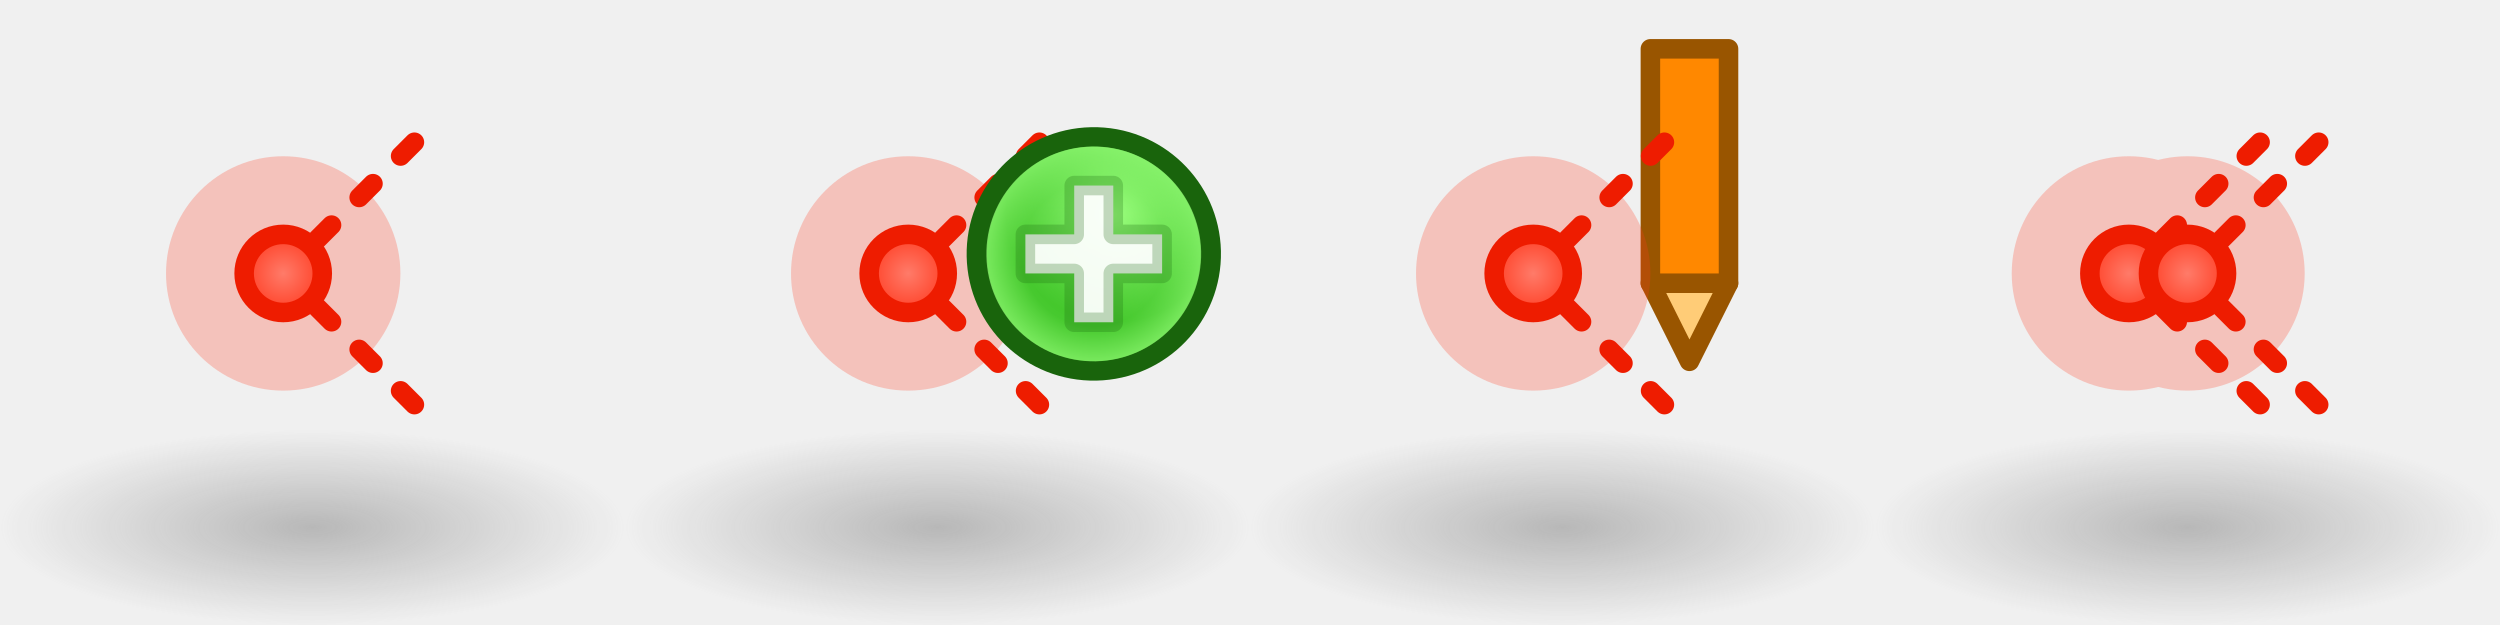
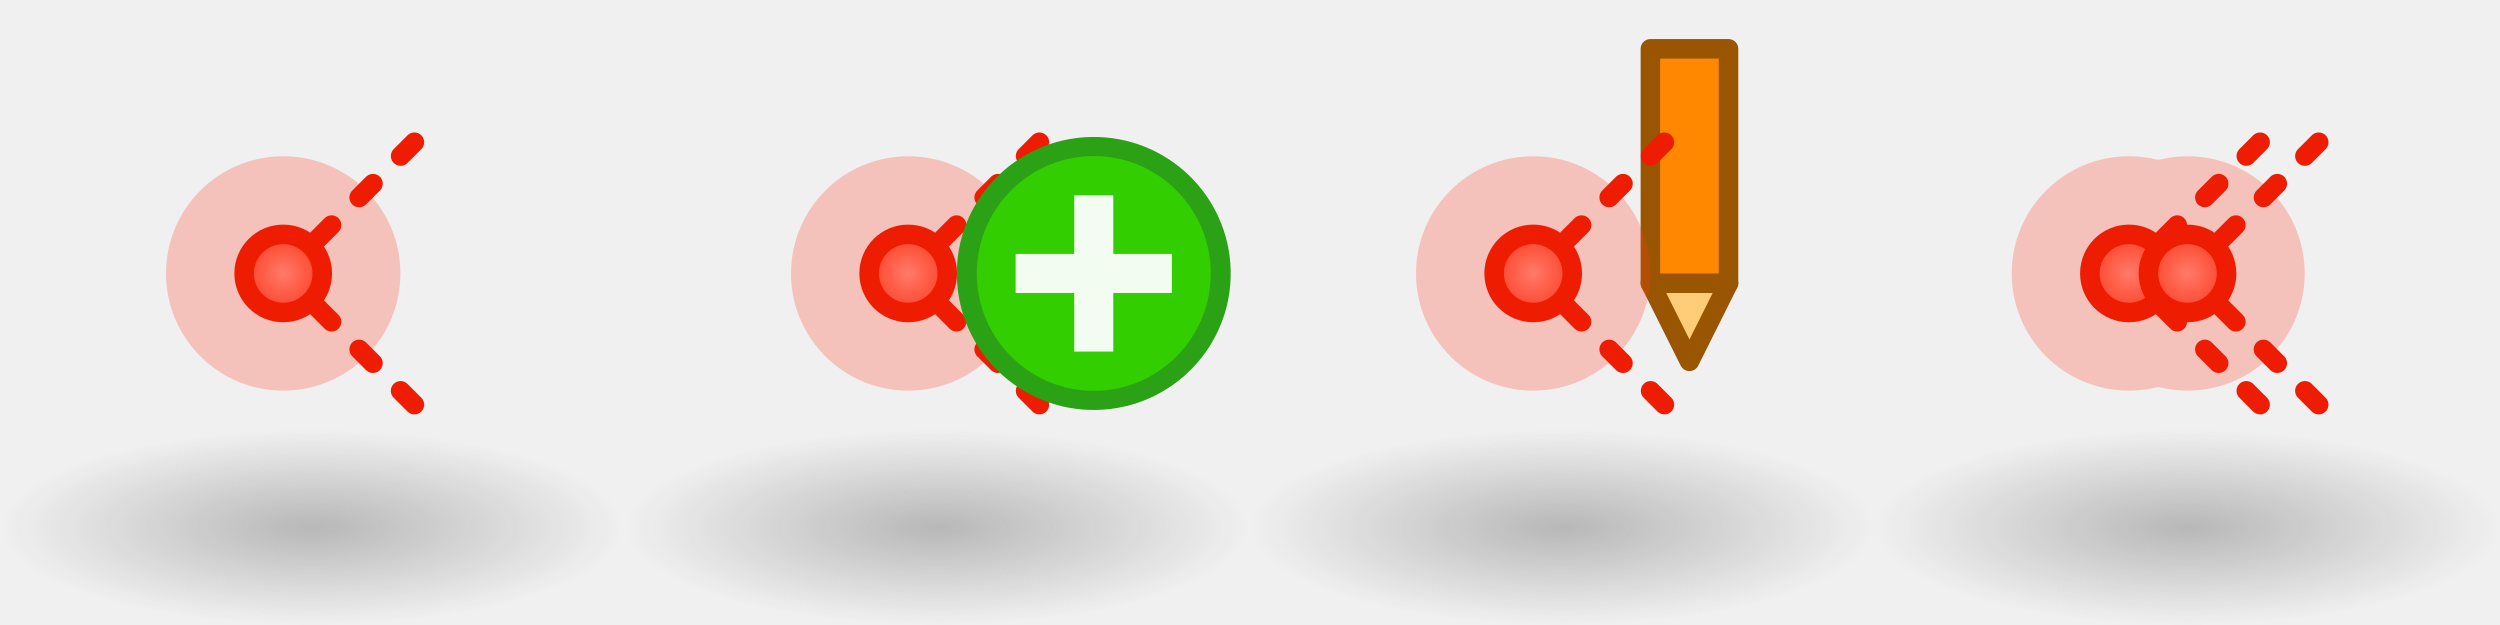
<svg xmlns="http://www.w3.org/2000/svg" xmlns:xlink="http://www.w3.org/1999/xlink" width="128" height="32" id="svg2" version="1.1">
  <defs id="defs4">
    <linearGradient id="linearGradient4424">
      <stop style="stop-color:#ff7b69;stop-opacity:1;" offset="0" id="stop4426" />
      <stop style="stop-color:#ff381d;stop-opacity:1;" offset="1" id="stop4428" />
    </linearGradient>
    <linearGradient id="linearGradient3592-9">
      <stop id="stop3594-6" offset="0" style="stop-color:#777777;stop-opacity:0.467;" />
      <stop id="stop3596-3" offset="1" style="stop-color:#777777;stop-opacity:0;" />
-     </linearGradient>
-     <radialGradient xlink:href="#linearGradient5195-0" id="radialGradient4629" gradientUnits="userSpaceOnUse" gradientTransform="matrix(0.8447221,-1.3923892e-6,1.3343892e-6,0.8814524,446.1461,1.239711)" cx="2873.21" cy="11.074" fx="2873.21" fy="11.074" r="6.25" />
-     <linearGradient id="linearGradient5195-0">
-       <stop id="stop5197-6" offset="0" style="stop-color:#9bff7e;stop-opacity:1;" />
-       <stop id="stop5199-2-2" offset="1" style="stop-color:#2fba18;stop-opacity:1;" />
-     </linearGradient>
-     <radialGradient xlink:href="#linearGradient4073" id="radialGradient4631" gradientUnits="userSpaceOnUse" cx="2889" cy="5.5" fx="2889" fy="5.5" r="5.5" />
-     <linearGradient id="linearGradient4073">
-       <stop id="stop4075" offset="0" style="stop-color:#9bff7e;stop-opacity:0;" />
-       <stop style="stop-color:#9bff7e;stop-opacity:0.224;" offset="0.676" id="stop4081" />
-       <stop id="stop4077" offset="1" style="stop-color:#9bff7e;stop-opacity:0.677;" />
    </linearGradient>
    <radialGradient xlink:href="#linearGradient3592-9" id="radialGradient4598" gradientUnits="userSpaceOnUse" gradientTransform="matrix(1,0,0,0.3125,-2.0009189e-4,1038.925)" cx="16" cy="27" fx="16" fy="27" r="16" />
    <radialGradient xlink:href="#linearGradient4424" id="radialGradient4684" gradientUnits="userSpaceOnUse" cx="12.423" cy="10.69" fx="12.423" fy="10.69" r="3.674" />
    <radialGradient xlink:href="#linearGradient3592-9" id="radialGradient4704" gradientUnits="userSpaceOnUse" gradientTransform="matrix(1,0,0,0.3125,95.9998,1038.925)" cx="16" cy="27" fx="16" fy="27" r="16" />
    <radialGradient xlink:href="#linearGradient4424" id="radialGradient4719" gradientUnits="userSpaceOnUse" cx="12.423" cy="10.69" fx="12.423" fy="10.69" r="3.674" />
    <radialGradient xlink:href="#linearGradient4424" id="radialGradient4721" gradientUnits="userSpaceOnUse" cx="12.423" cy="10.69" fx="12.423" fy="10.69" r="3.674" />
  </defs>
  <g id="layer1" transform="translate(0,-1020.362)">
    <g id="g4729" style="opacity:0.25">
      <path style="fill:#ff381d;fill-opacity:1;stroke:none" id="path4690" d="M 26,14 C 26,19.523 21.523,24 16,24 10.477,24 6,19.523 6,14 6,8.477 10.477,4 16,4 21.523,4 26,8.477 26,14 z" transform="matrix(-0.6,0,0,0.6,118.6,1025.962)" />
      <path transform="matrix(-0.6,0,0,0.6,121.6,1025.962)" d="M 26,14 C 26,19.523 21.523,24 16,24 10.477,24 6,19.523 6,14 6,8.477 10.477,4 16,4 21.523,4 26,8.477 26,14 z" id="path4713" style="fill:#ff381d;fill-opacity:1;stroke:none" />
    </g>
    <use x="0" y="0" xlink:href="#g4628" id="use4634" transform="translate(32,0)" width="128" height="32" />
-     <g id="g5344" transform="translate(-2827.5,19.49995)">
-       <path transform="matrix(1.041751,0,0,0.9983485,-108.6679,1000.884)" d="m 2877.999,12.878 c 0.064,3.313 -2.457,6.053 -5.632,6.12 -3.175,0.067 -5.801,-2.564 -5.865,-5.877 -0.064,-3.313 2.457,-6.053 5.632,-6.12 3.167,-0.067 5.789,2.551 5.865,5.854" id="path5322" style="fill:url(#radialGradient4629);fill-opacity:1;stroke:#19640c;stroke-width:1;stroke-linecap:round;stroke-linejoin:round;stroke-miterlimit:4;stroke-opacity:1;stroke-dasharray:none" />
-       <path transform="translate(-5.5,1008.362)" d="m 2894.499,5.389 c 0.061,3.037 -2.35,5.549 -5.387,5.61 -3.037,0.062 -5.549,-2.35 -5.61,-5.387 -0.061,-3.037 2.35,-5.549 5.387,-5.61 3.029,-0.061 5.537,2.338 5.61,5.367" id="path5334" style="fill:url(#radialGradient4631);fill-opacity:1;stroke:none" />
-       <path id="path5290" d="m 2880,1014.862 0,-2 2.5,0 0,-2.5 2,0 0,2.5 2.5,0 0,2 -2.5,0 0,2.5 -2,0 0,-2.5 z" style="fill:#ffffff;fill-opacity:0.941;stroke:#19640c;stroke-width:1px;stroke-linecap:round;stroke-linejoin:round;stroke-opacity:0.251" />
-     </g>
    <g id="g6242" transform="translate(-68,0)">
      <path id="path3966-4-44" d="m 152.5,1034.862 2,4 2,-4 z" style="fill:#ffcc77;fill-opacity:1;stroke:#995500;stroke-width:1px;stroke-linecap:butt;stroke-linejoin:round;stroke-opacity:1" />
      <path id="path3158-9-6-5" d="m 152.5,1022.862 4,0 0,12 -4,0 z" style="fill:#ff8800;fill-opacity:1;stroke:#995500;stroke-width:1px;stroke-linecap:round;stroke-linejoin:round;stroke-opacity:1" />
    </g>
    <g id="g4628">
      <rect y="1042.362" x="0" height="10" width="32" id="use5170" style="fill:url(#radialGradient4598);fill-opacity:1;fill-rule:evenodd;stroke:none" />
      <path transform="matrix(-0.6,0,0,0.6,24.1,1025.962)" d="M 26,14 C 26,19.523 21.523,24 16,24 10.477,24 6,19.523 6,14 6,8.477 10.477,4 16,4 21.523,4 26,8.477 26,14 z" id="path4576" style="fill:#ff381d;fill-opacity:0.251;stroke:none" />
      <path id="path4602" d="m 21.5,1041.362 -7,-7 7,-7" style="fill:none;stroke:#ee1c00;stroke-width:1;stroke-linecap:round;stroke-miterlimit:4;stroke-opacity:1;stroke-dasharray:1, 2;stroke-dashoffset:2.6" />
      <path transform="matrix(-0.6301539,0,0,0.6301539,22.32857,1027.626)" d="m 15.597,10.69 c 0,1.753 -1.421,3.174 -3.174,3.174 -1.753,0 -3.174,-1.421 -3.174,-3.174 0,-1.753 1.421,-3.174 3.174,-3.174 1.753,0 3.174,1.421 3.174,3.174 z" id="path3914" style="fill:url(#radialGradient4684);fill-opacity:1;stroke:#ee1c00;stroke-width:1.587;stroke-miterlimit:4;stroke-opacity:1;stroke-dasharray:none" />
    </g>
    <use x="0" y="0" xlink:href="#g4628" id="use4636" transform="translate(64,0)" width="128" height="32" />
    <rect y="1042.362" x="96" height="10" width="32" id="rect4688" style="fill:url(#radialGradient4704);fill-opacity:1;fill-rule:evenodd;stroke:none" />
    <path id="path4692" d="m 116,1041.362 -7,-7 7,-7" style="fill:none;stroke:#ee1c00;stroke-width:1;stroke-linecap:round;stroke-miterlimit:4;stroke-opacity:1;stroke-dasharray:1, 2;stroke-dashoffset:2.6" />
    <path transform="matrix(-0.6301539,0,0,0.6301539,116.8286,1027.626)" d="m 15.597,10.69 c 0,1.753 -1.421,3.174 -3.174,3.174 -1.753,0 -3.174,-1.421 -3.174,-3.174 0,-1.753 1.421,-3.174 3.174,-3.174 1.753,0 3.174,1.421 3.174,3.174 z" id="path4694" style="fill:url(#radialGradient4721);fill-opacity:1;stroke:#ee1c00;stroke-width:1.587;stroke-miterlimit:4;stroke-opacity:1;stroke-dasharray:none" />
    <path style="fill:none;stroke:#ee1c00;stroke-width:1;stroke-linecap:round;stroke-miterlimit:4;stroke-opacity:1;stroke-dasharray:1, 2;stroke-dashoffset:2.6" d="m 119,1041.362 -7,-7 7,-7" id="path4715" />
    <path style="fill:url(#radialGradient4719);fill-opacity:1;stroke:#ee1c00;stroke-width:1.587;stroke-miterlimit:4;stroke-opacity:1;stroke-dasharray:none" id="path4717" d="m 15.597,10.69 c 0,1.753 -1.421,3.174 -3.174,3.174 -1.753,0 -3.174,-1.421 -3.174,-3.174 0,-1.753 1.421,-3.174 3.174,-3.174 1.753,0 3.174,1.421 3.174,3.174 z" transform="matrix(-0.6301539,0,0,0.6301539,119.8286,1027.626)" />
+     <g id="g6634" transform="translate(-19.99987,1.000113)">
+       <path style="fill:#33ce00;fill-opacity:1;stroke:#2ba115;stroke-width:0.981;stroke-linecap:round;stroke-linejoin:round;stroke-miterlimit:4;stroke-opacity:1;stroke-dasharray:none" id="path6624" d="m 2878.488,12.868 c 0.07,3.595 -2.667,6.568 -6.112,6.641 -3.445,0.073 -6.295,-2.782 -6.365,-6.377 -0.07,-3.595 2.667,-6.568 6.112,-6.641 3.436,-0.073 6.281,2.768 6.364,6.353" transform="matrix(1.041751,0,0,0.9983485,-2916.168,1020.384)" />
+       <path style="fill:#ffffff;fill-opacity:0.941;stroke:none" d="m 72,1034.362 0,-2 3,0 0,-3 2,0 0,3 3,0 0,2 -3,0 0,3 -2,0 0,-3 z" id="path6628" />
+     </g>
  </g>
</svg>
